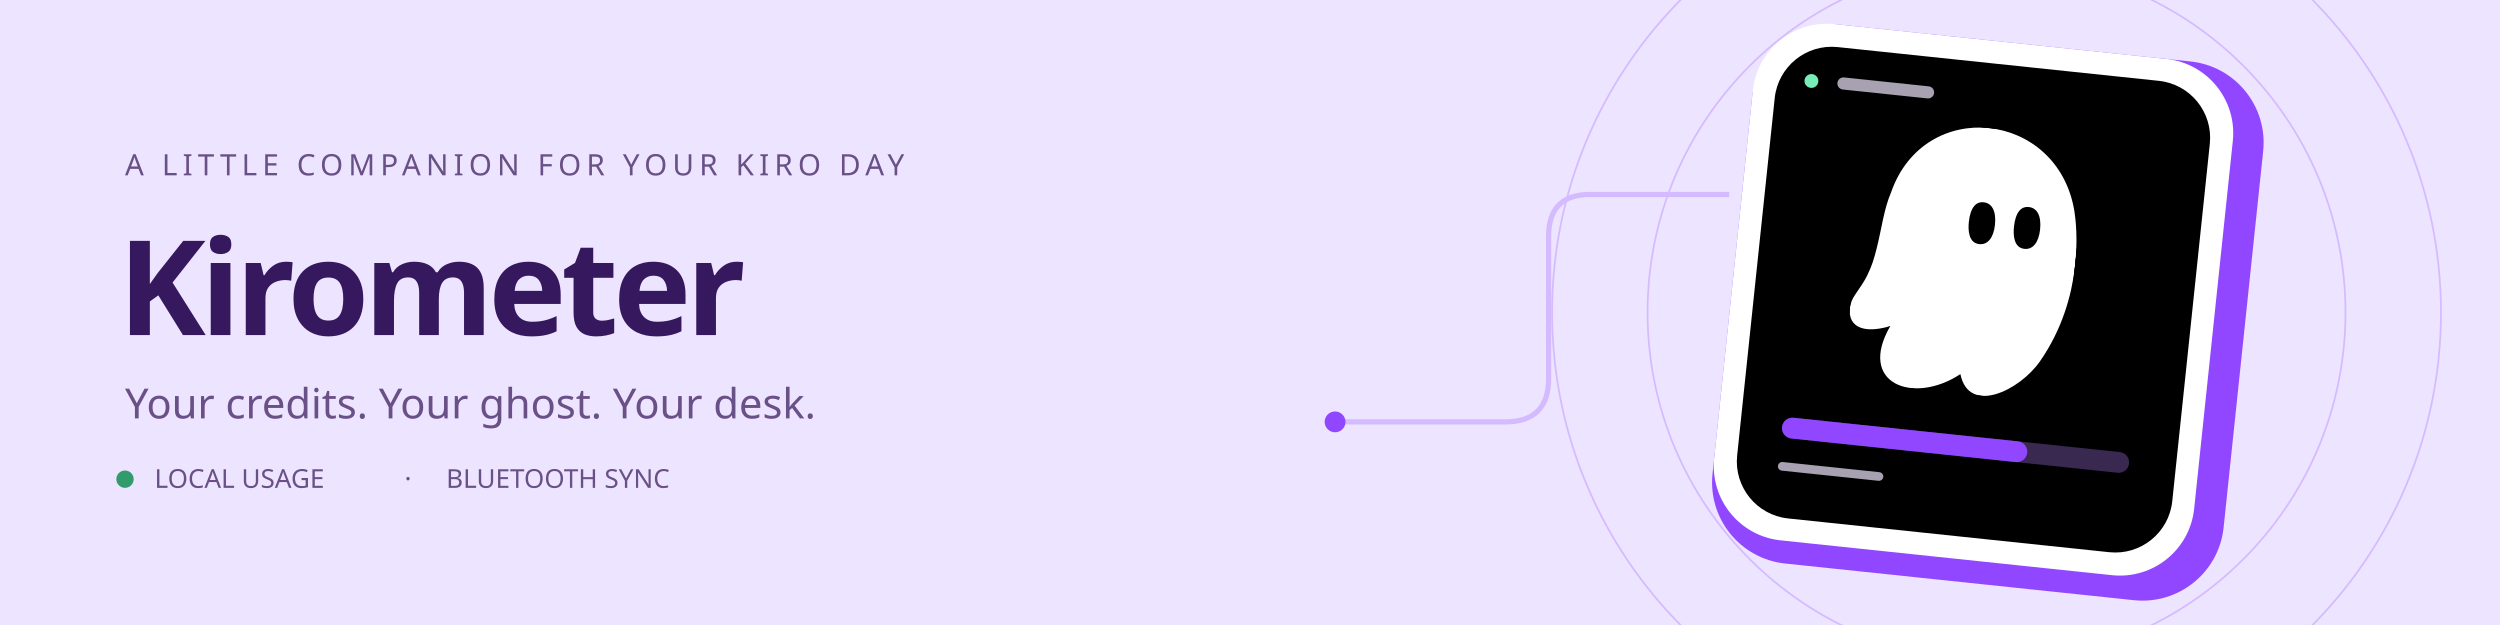
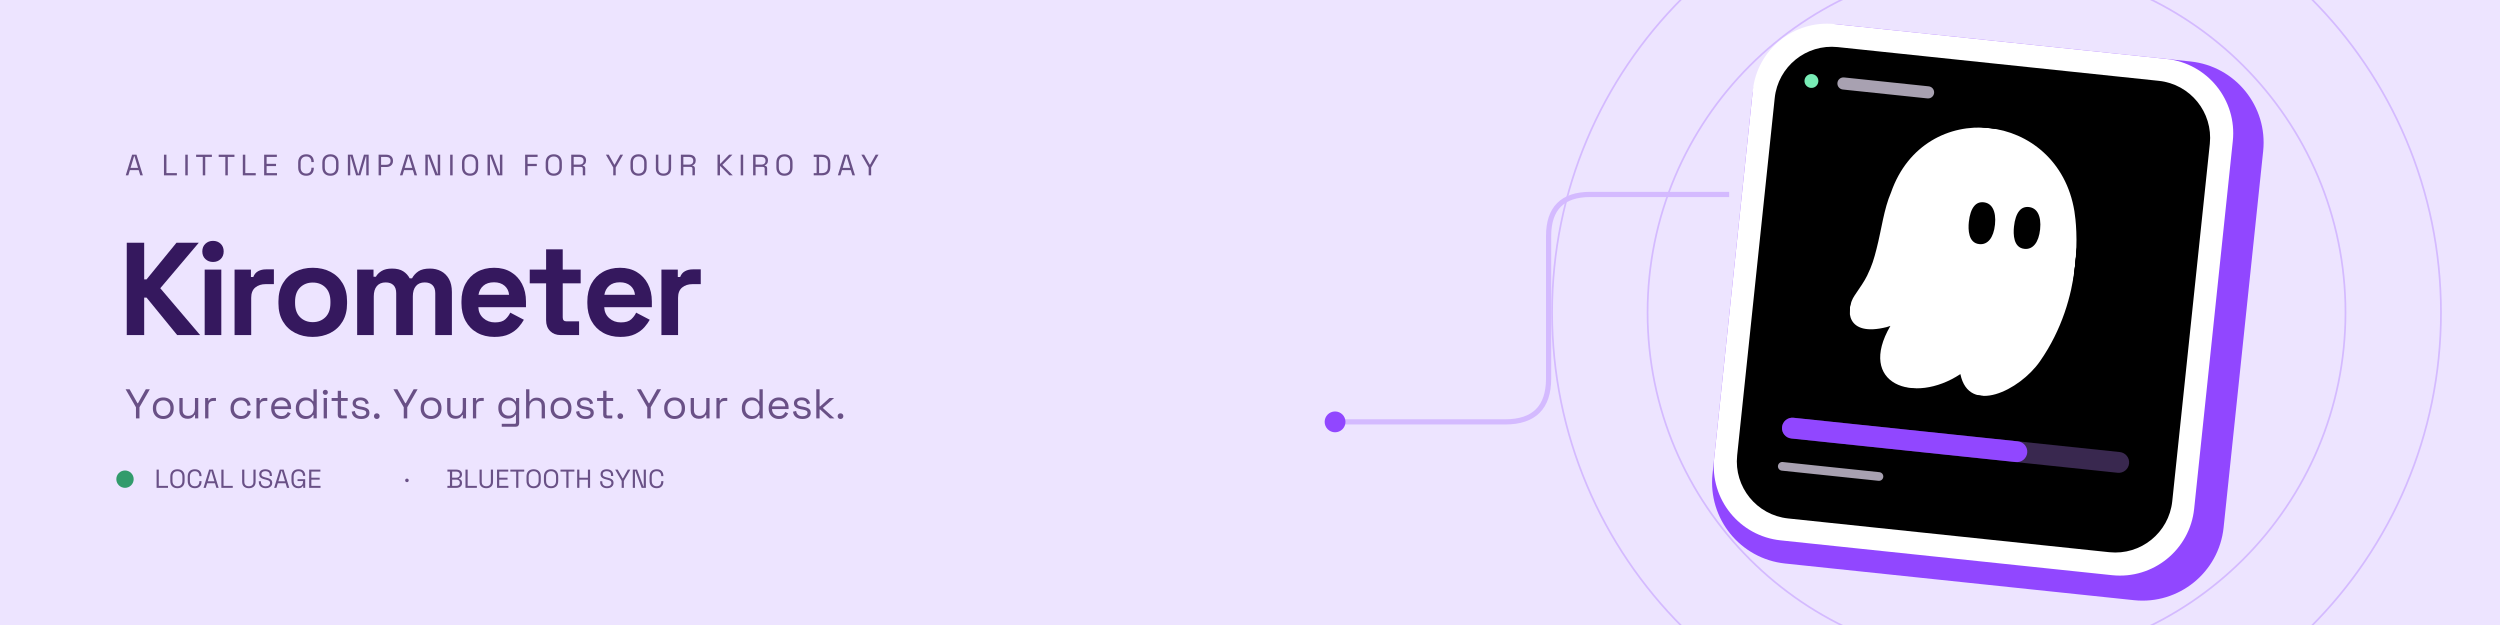
<svg xmlns="http://www.w3.org/2000/svg" viewBox="0 0 1440 360" role="img" aria-label="Kirometer, your credits, your ghost, your desk">
  <rect width="1440" height="360" fill="#ede4ff" />
  <circle cx="1150" cy="180" r="256" fill="none" stroke="#d4baff" />
  <circle cx="1150" cy="180" r="201" fill="none" stroke="#d4baff" />
  <path d="M765 243h102q25 0 25-25V136q0-24 24-24h80" fill="none" stroke="#d4baff" stroke-width="3" />
  <circle cx="769" cy="243" r="6" fill="#9147ff" />
-   <text x="72" y="101" fill="#695086" font-family="system-ui,sans-serif" font-size="17" letter-spacing="3">A LITTLE COMPANION FOR YOUR KIRO DAY</text>
-   <text x="68" y="193" fill="#35185e" font-family="system-ui,sans-serif" font-weight="650" font-size="76" letter-spacing="-3">Kirometer</text>
-   <text x="72" y="241" fill="#695086" font-family="system-ui,sans-serif" font-size="24">Your credits. Your ghost. Your desk.</text>
+   <g fill="#695086" aria-label="A LITTLE COMPANION FOR YOUR KIRO DAY" transform="translate(72 101) scale(0.017 -0.017)">
+     <path d="M25 0 241 700H389L605 0H518L464 177H166L112 0ZM188 253H442L322 649H308Z" transform="translate(0 0)" />
+     <path d="M80 0V700H164V76H518V0Z" transform="translate(1239.941 0)" />
+     <path d="M80 0V700H164V0Z" transform="translate(1962.412 0)" />
+     <path d="M252 0V624H27V700H561V624H336V0Z" transform="translate(2382.882 0)" />
+     <path d="M252 0V624H27V700H561V624H336V0Z" transform="translate(3147.353 0)" />
+     <path d="M80 0V700H164V76H518V0Z" transform="translate(3911.824 0)" />
+     <path d="M80 0V700H511V624H164V390H483V314H164V76H516V0Z" transform="translate(4634.294 0)" />
+     <path d="M333 -14Q208 -14 134.0 58.5Q60 131 60 270V430Q60 569 134.0 641.5Q208 714 333 714Q457 714 523.5 645.0Q590 576 590 456V451H507V459Q507 538 464.5 588.5Q422 639 333 639Q244 639 194.0 584.5Q144 530 144 432V268Q144 170 194.0 115.5Q244 61 333 61Q422 61 464.5 111.5Q507 162 507 241V257H590V244Q590 124 523.5 55.0Q457 -14 333 -14Z" transform="translate(5807.235 0)" />
+     <path d="M334 -14Q209 -14 134.5 58.5Q60 131 60 270V430Q60 569 134.5 641.5Q209 714 334 714Q460 714 534.5 641.5Q609 569 609 430V270Q609 131 534.5 58.5Q460 -14 334 -14ZM334 61Q425 61 475.0 115.5Q525 170 525 267V433Q525 530 475.0 584.5Q425 639 334 639Q244 639 194.0 584.5Q144 530 144 433V267Q144 170 194.0 115.5Q244 61 334 61Z" transform="translate(6625.706 0)" />
+     <path d="M80 0V700H240L426 53H439L625 700H785V0H704V645H690L505 0H360L175 645H161V0Z" transform="translate(7471.176 0)" />
+     <path d="M80 0V700H348Q410 700 460.0 676.0Q510 652 539.0 606.5Q568 561 568 497V484Q568 421 538.5 375.5Q509 330 459.0 306.0Q409 282 348 282H164V0ZM164 358H339Q406 358 445.0 391.5Q484 425 484 486V496Q484 557 445.5 590.5Q407 624 339 624H164Z" transform="translate(8512.647 0)" />
+     <path d="M25 0 241 700H389L605 0H518L464 177H166L112 0ZM188 253H442L322 649H308Z" transform="translate(9290.118 0)" />
+     <path d="M80 0V700H243L487 53H500V700H583V0H420L177 648H163V0Z" transform="translate(10096.588 0)" />
+     <path d="M80 0V700H164V0Z" transform="translate(10937.059 0)" />
+     <path d="M334 -14Q209 -14 134.5 58.5Q60 131 60 270V430Q60 569 134.5 641.5Q209 714 334 714Q460 714 534.5 641.5Q609 569 609 430V270Q609 131 534.5 58.5Q460 -14 334 -14ZM334 61Q425 61 475.0 115.5Q525 170 525 267V433Q525 530 475.0 584.5Q425 639 334 639Q244 639 194.0 584.5Q144 530 144 433V267Q144 170 194.0 115.5Q244 61 334 61Z" transform="translate(11357.529 0)" />
+     <path d="M80 0V700H243L487 53H500V700H583V0H420L177 648H163V0Z" transform="translate(12203 0)" />
+     <path d="M80 0V700H503V624H164V389H476V313H164V0Z" transform="translate(13476.941 0)" />
+     <path d="M334 -14Q209 -14 134.5 58.5Q60 131 60 270V430Q60 569 134.5 641.5Q209 714 334 714Q460 714 534.5 641.5Q609 569 609 430V270Q609 131 534.5 58.5Q460 -14 334 -14ZM334 61Q425 61 475.0 115.5Q525 170 525 267V433Q525 530 475.0 584.5Q425 639 334 639Q244 639 194.0 584.5Q144 530 144 433V267Q144 170 194.0 115.5Q244 61 334 61Z" transform="translate(14193.412 0)" />
+     <path d="M80 0V700H363Q428 700 477.5 677.5Q527 655 555.0 613.5Q583 572 583 514V503Q583 434 550.0 394.0Q517 354 472 340V326Q508 324 531.5 302.0Q555 280 555 235V0H472V225Q472 287 406 287H164V0ZM164 363H355Q423 363 461.0 396.5Q499 430 499 490V497Q499 558 462.0 591.0Q425 624 355 624H164Z" transform="translate(15038.882 0)" />
+     <path d="M263 0V267L14 700H110L298 365H312L500 700H596L347 267V0Z" transform="translate(16279.824 0)" />
+     <path d="M334 -14Q209 -14 134.5 58.5Q60 131 60 270V430Q60 569 134.5 641.5Q209 714 334 714Q460 714 534.5 641.5Q609 569 609 430V270Q609 131 534.5 58.5Q460 -14 334 -14ZM334 61Q425 61 475.0 115.5Q525 170 525 267V433Q525 530 475.0 584.5Q425 639 334 639Q244 639 194.0 584.5Q144 530 144 433V267Q144 170 194.0 115.5Q244 61 334 61Z" transform="translate(17066.294 0)" />
+     <path d="M333 -14Q216 -14 145.5 49.0Q75 112 75 234V700H159V233Q159 148 204.5 104.5Q250 61 333 61Q417 61 462.5 104.5Q508 148 508 233V700H592V234Q592 112 521.0 49.0Q450 -14 333 -14Z" transform="translate(17911.765 0)" />
+     <path d="M80 0V700H363Q428 700 477.5 677.5Q527 655 555.0 613.5Q583 572 583 514V503Q583 434 550.0 394.0Q517 354 472 340V326Q508 324 531.5 302.0Q555 280 555 235V0H472V225Q472 287 406 287H164V0ZM164 363H355Q423 363 461.0 396.5Q499 430 499 490V497Q499 558 462.0 591.0Q425 624 355 624H164Z" transform="translate(18754.235 0)" />
+     <path d="M80 0V700H164V395H178L474 700H586L245 354L598 0H483L178 311H164V0Z" transform="translate(19995.176 0)" />
+     <path d="M80 0V700H164V0Z" transform="translate(20781.647 0)" />
+     <path d="M80 0V700H363Q428 700 477.5 677.5Q527 655 555.0 613.5Q583 572 583 514V503Q583 434 550.0 394.0Q517 354 472 340V326Q508 324 531.5 302.0Q555 280 555 235V0H472V225Q472 287 406 287H164V0ZM164 363H355Q423 363 461.0 396.5Q499 430 499 490V497Q499 558 462.0 591.0Q425 624 355 624H164Z" transform="translate(21202.118 0)" />
+     <path d="M334 -14Q209 -14 134.5 58.5Q60 131 60 270V430Q60 569 134.5 641.5Q209 714 334 714Q460 714 534.5 641.5Q609 569 609 430V270Q609 131 534.5 58.5Q460 -14 334 -14ZM334 61Q425 61 475.0 115.5Q525 170 525 267V433Q525 530 475.0 584.5Q425 639 334 639Q244 639 194.0 584.5Q144 530 144 433V267Q144 170 194.0 115.5Q244 61 334 61Z" transform="translate(22009.588 0)" />
+     <path d="M47 0V75H145V625H47V700H320Q458 700 533.5 630.0Q609 560 609 415V285Q609 139 533.5 69.5Q458 0 320 0ZM229 76H320Q421 76 473.5 125.5Q526 175 526 281V418Q526 524 473.5 573.5Q421 623 320 623H229Z" transform="translate(23288.529 0)" />
+     <path d="M25 0 241 700H389L605 0H518L464 177H166L112 0ZM188 253H442L322 649H308Z" transform="translate(24128 0)" />
+     <path d="M263 0V267L14 700H110L298 365H312L500 700H596L347 267V0Z" transform="translate(24934.471 0)" />
+   </g>
+   <g fill="#35185e" aria-label="Kirometer" transform="translate(68 193) scale(0.076 -0.076)">
+     <path d="M66 0V700H198V422H216L443 700H612L320 355L622 0H448L216 284H198V0Z" transform="translate(0 0)" />
+     <path d="M70 0V496H196V0ZM133 554Q99 554 75.5 576.0Q52 598 52 634Q52 670 75.5 692.0Q99 714 133 714Q168 714 191.0 692.0Q214 670 214 634Q214 598 191.0 576.0Q168 554 133 554Z" transform="translate(586.5263 0)" />
+     <path d="M70 0V496H194V440H212Q223 470 248.5 484.0Q274 498 308 498H368V386H306Q258 386 227.0 360.5Q196 335 196 282V0Z" transform="translate(813.0526 0)" />
+     <path d="M306 -14Q232 -14 173.0 16.0Q114 46 80.0 103.0Q46 160 46 240V256Q46 336 80.0 393.0Q114 450 173.0 480.0Q232 510 306 510Q380 510 439.0 480.0Q498 450 532.0 393.0Q566 336 566 256V240Q566 160 532.0 103.0Q498 46 439.0 16.0Q380 -14 306 -14ZM306 98Q364 98 402.0 135.5Q440 173 440 243V253Q440 323 402.5 360.5Q365 398 306 398Q248 398 210.0 360.5Q172 323 172 253V243Q172 173 210.0 135.5Q248 98 306 98Z" transform="translate(1169.579 0)" />
+     <path d="M70 0V496H194V442H212Q225 467 255.0 485.5Q285 504 334 504Q387 504 419.0 483.5Q451 463 468 430H486Q503 462 534.0 483.0Q565 504 622 504Q668 504 705.5 484.5Q743 465 765.5 425.5Q788 386 788 326V0H662V317Q662 358 641.0 378.5Q620 399 582 399Q539 399 515.5 371.5Q492 344 492 293V0H366V317Q366 358 345.0 378.5Q324 399 286 399Q243 399 219.5 371.5Q196 344 196 293V0Z" transform="translate(1742.105 0)" />
+     <path d="M296 -14Q222 -14 165.5 17.5Q109 49 77.5 106.5Q46 164 46 242V254Q46 332 77.0 389.5Q108 447 164.0 478.5Q220 510 294 510Q367 510 421.0 477.5Q475 445 505.0 387.5Q535 330 535 254V211H174Q176 160 212.0 128.0Q248 96 300 96Q353 96 378.0 119.0Q403 142 416 170L519 116Q505 90 478.5 59.5Q452 29 408.0 7.5Q364 -14 296 -14ZM175 305H407Q403 348 372.5 374.0Q342 400 293 400Q242 400 212.0 374.0Q182 348 175 305Z" transform="translate(2556.632 0)" />
+     <path d="M260 0Q211 0 180.5 30.5Q150 61 150 112V392H26V496H150V650H276V496H412V392H276V134Q276 104 304 104H400V0Z" transform="translate(3094.158 0)" />
+     <path d="M296 -14Q222 -14 165.5 17.5Q109 49 77.5 106.5Q46 164 46 242V254Q46 332 77.0 389.5Q108 447 164.0 478.5Q220 510 294 510Q367 510 421.0 477.5Q475 445 505.0 387.5Q535 330 535 254V211H174Q176 160 212.0 128.0Q248 96 300 96Q353 96 378.0 119.0Q403 142 416 170L519 116Q505 90 478.5 59.5Q452 29 408.0 7.5Q364 -14 296 -14ZM175 305H407Q403 348 372.5 374.0Q342 400 293 400Q242 400 212.0 374.0Q182 348 175 305Z" transform="translate(3510.684 0)" />
+     <path d="M70 0V496H194V440H212Q223 470 248.5 484.0Q274 498 308 498H368V386H306Q258 386 227.0 360.5Q196 335 196 282V0Z" transform="translate(4048.211 0)" />
+   </g>
+   <g fill="#695086" aria-label="Your credits. Your ghost. Your desk." transform="translate(72 241) scale(0.024 -0.024)">
+     <path d="M263 0V267L14 700H110L298 365H312L500 700H596L347 267V0Z" transform="translate(0 0)" />
+     <path d="M309 -14Q235 -14 178.5 17.0Q122 48 90.5 104.5Q59 161 59 238V251Q59 327 90.5 384.0Q122 441 178.5 472.0Q235 503 309 503Q383 503 439.5 472.0Q496 441 527.5 384.0Q559 327 559 251V238Q559 161 527.5 104.5Q496 48 439.5 17.0Q383 -14 309 -14ZM309 57Q386 57 433.0 106.5Q480 156 480 240V249Q480 333 433.5 382.5Q387 432 309 432Q231 432 184.5 382.5Q138 333 138 249V240Q138 156 184.5 106.5Q231 57 309 57Z" transform="translate(610.0 0)" />
+     <path d="M270 -9Q216 -9 172.0 14.0Q128 37 102.5 82.0Q77 127 77 193V489H156V199Q156 126 192.5 93.0Q229 60 291 60Q361 60 406.0 106.0Q451 152 451 243V489H530V0H453V83H439Q423 48 384.0 19.5Q345 -9 270 -9Z" transform="translate(1228.0 0)" />
+     <path d="M83 0V489H160V429H174Q198 491 285 491H343V419H280Q226 419 194.0 389.5Q162 360 162 298V0Z" transform="translate(1840.0 0)" />
+     <path d="M308 -14Q237 -14 180.5 16.5Q124 47 91.5 103.5Q59 160 59 239V250Q59 329 91.5 385.5Q124 442 180.5 472.5Q237 503 308 503Q378 503 427.5 476.5Q477 450 505.5 407.5Q534 365 542 316L465 300Q458 354 420.0 393.0Q382 432 309 432Q260 432 221.5 410.0Q183 388 160.5 347.0Q138 306 138 249V240Q138 183 160.5 142.0Q183 101 221.5 79.0Q260 57 309 57Q382 57 420.5 95.0Q459 133 468 189L546 172Q535 123 506.0 80.5Q477 38 427.5 12.0Q378 -14 308 -14Z" transform="translate(2474.0 0)" />
+     <path d="M83 0V489H160V429H174Q198 491 285 491H343V419H280Q226 419 194.0 389.5Q162 360 162 298V0Z" transform="translate(3072.0 0)" />
+     <path d="M307 -14Q233 -14 177.0 17.5Q121 49 90.0 106.0Q59 163 59 238V250Q59 326 90.0 383.0Q121 440 176.0 471.5Q231 503 302 503Q371 503 424.0 473.0Q477 443 507.0 388.5Q537 334 537 260V224H139Q141 145 188.5 100.5Q236 56 309 56Q372 56 406.0 84.5Q440 113 458 154L526 121Q511 90 485.0 59.0Q459 28 416.0 7.0Q373 -14 307 -14ZM140 289H457Q453 357 410.5 395.0Q368 433 302 433Q235 433 192.0 395.0Q149 357 140 289Z" transform="translate(3449.0 0)" />
+     <path d="M290 -14Q226 -14 173.5 16.5Q121 47 90.0 103.0Q59 159 59 238V251Q59 329 90.0 385.5Q121 442 173.5 472.5Q226 503 290 503Q366 503 408.0 474.5Q450 446 468 412H482V700H561V0H484V81H470Q450 44 408.0 15.0Q366 -14 290 -14ZM311 56Q386 56 434.0 104.5Q482 153 482 240V249Q482 336 434.0 384.5Q386 433 311 433Q235 433 187.0 384.5Q139 336 139 249V240Q139 153 187.5 104.5Q236 56 311 56Z" transform="translate(4041.0 0)" />
+     <path d="M83 0V489H162V0ZM123 565Q97 565 79.5 582.0Q62 599 62 625Q62 652 79.5 669.0Q97 686 123 686Q149 686 166.0 669.0Q183 652 183 625Q183 599 166.0 582.0Q149 565 123 565Z" transform="translate(4685.0 0)" />
+     <path d="M263 0Q221 0 198.5 23.0Q176 46 176 86V420H29V489H176V663H255V489H415V420H255V99Q255 69 284 69H393V0Z" transform="translate(4930.0 0)" />
+     <path d="M280 -14Q188 -14 126.0 28.0Q64 70 51 161L126 178Q133 130 155.5 102.5Q178 75 210.5 63.5Q243 52 280 52Q335 52 367.0 73.5Q399 95 399 133Q399 171 368.5 186.5Q338 202 285 212L244 219Q196 227 157.5 244.0Q119 261 96.0 290.0Q73 319 73 363Q73 429 124.0 466.0Q175 503 259 503Q342 503 393.5 465.5Q445 428 460 360L386 341Q377 394 343.0 415.5Q309 437 259 437Q209 437 180.0 418.0Q151 399 151 364Q151 329 178.5 312.5Q206 296 252 288L293 281Q345 272 386.5 256.5Q428 241 452.5 212.0Q477 183 477 136Q477 64 423.5 25.0Q370 -14 280 -14Z" transform="translate(5390.0 0)" />
+     <path d="M126 -14Q97 -14 77.5 5.0Q58 24 58 54Q58 84 77.5 103.0Q97 122 126 122Q156 122 175.0 103.0Q194 84 194 54Q194 24 175.0 5.0Q156 -14 126 -14Z" transform="translate(5917.0 0)" />
+     <path d="M263 0V267L14 700H110L298 365H312L500 700H596L347 267V0Z" transform="translate(6427.0 0)" />
+     <path d="M309 -14Q235 -14 178.5 17.0Q122 48 90.5 104.5Q59 161 59 238V251Q59 327 90.5 384.0Q122 441 178.5 472.0Q235 503 309 503Q383 503 439.5 472.0Q496 441 527.5 384.0Q559 327 559 251V238Q559 161 527.5 104.5Q496 48 439.5 17.0Q383 -14 309 -14ZM309 57Q386 57 433.0 106.5Q480 156 480 240V249Q480 333 433.5 382.5Q387 432 309 432Q231 432 184.5 382.5Q138 333 138 249V240Q138 156 184.5 106.5Q231 57 309 57Z" transform="translate(7037.0 0)" />
+     <path d="M270 -9Q216 -9 172.0 14.0Q128 37 102.5 82.0Q77 127 77 193V489H156V199Q156 126 192.5 93.0Q229 60 291 60Q361 60 406.0 106.0Q451 152 451 243V489H530V0H453V83H439Q423 48 384.0 19.5Q345 -9 270 -9Z" transform="translate(7655.0 0)" />
+     <path d="M83 0V489H160V429H174Q198 491 285 491H343V419H280Q226 419 194.0 389.5Q162 360 162 298V0Z" transform="translate(8267.0 0)" />
+     <path d="M59 242V256Q59 333 90.0 388.0Q121 443 173.5 473.0Q226 503 290 503Q367 503 408.5 473.5Q450 444 470 408H484V489H559V-114Q559 -154 537.0 -177.0Q515 -200 473 -200H141V-130H452Q482 -130 482 -100V86H468Q456 64 434.0 43.0Q412 22 377.0 8.5Q342 -5 290 -5Q226 -5 173.5 25.0Q121 55 90.0 110.5Q59 166 59 242ZM311 65Q386 65 434.0 112.5Q482 160 482 245V253Q482 338 434.0 385.5Q386 433 311 433Q235 433 187.0 385.5Q139 338 139 253V245Q139 160 187.5 112.5Q236 65 311 65Z" transform="translate(8901.0 0)" />
+     <path d="M83 0V700H162V411H176Q187 432 207.0 452.0Q227 472 259.5 485.0Q292 498 342 498Q396 498 440.0 474.5Q484 451 510.0 406.0Q536 361 536 296V0H457V290Q457 363 420.5 396.0Q384 429 322 429Q252 429 207.0 382.5Q162 336 162 246V0Z" transform="translate(9543.0 0)" />
+     <path d="M309 -14Q235 -14 178.5 17.0Q122 48 90.5 104.5Q59 161 59 238V251Q59 327 90.5 384.0Q122 441 178.5 472.0Q235 503 309 503Q383 503 439.5 472.0Q496 441 527.5 384.0Q559 327 559 251V238Q559 161 527.5 104.5Q496 48 439.5 17.0Q383 -14 309 -14ZM309 57Q386 57 433.0 106.5Q480 156 480 240V249Q480 333 433.5 382.5Q387 432 309 432Q231 432 184.5 382.5Q138 333 138 249V240Q138 156 184.5 106.5Q231 57 309 57Z" transform="translate(10156.0 0)" />
+     <path d="M280 -14Q188 -14 126.0 28.0Q64 70 51 161L126 178Q133 130 155.5 102.5Q178 75 210.5 63.5Q243 52 280 52Q335 52 367.0 73.5Q399 95 399 133Q399 171 368.5 186.5Q338 202 285 212L244 219Q196 227 157.5 244.0Q119 261 96.0 290.0Q73 319 73 363Q73 429 124.0 466.0Q175 503 259 503Q342 503 393.5 465.5Q445 428 460 360L386 341Q377 394 343.0 415.5Q309 437 259 437Q209 437 180.0 418.0Q151 399 151 364Q151 329 178.5 312.5Q206 296 252 288L293 281Q345 272 386.5 256.5Q428 241 452.5 212.0Q477 183 477 136Q477 64 423.5 25.0Q370 -14 280 -14Z" transform="translate(10774.0 0)" />
+     <path d="M263 0Q221 0 198.5 23.0Q176 46 176 86V420H29V489H176V663H255V489H415V420H255V99Q255 69 284 69H393V0Z" transform="translate(11301.0 0)" />
+     <path d="M126 -14Q97 -14 77.5 5.0Q58 24 58 54Q58 84 77.5 103.0Q97 122 126 122Q156 122 175.0 103.0Q194 84 194 54Q194 24 175.0 5.0Q156 -14 126 -14Z" transform="translate(11761.0 0)" />
+     <path d="M263 0V267L14 700H110L298 365H312L500 700H596L347 267V0Z" transform="translate(12271.0 0)" />
+     <path d="M309 -14Q235 -14 178.5 17.0Q122 48 90.5 104.5Q59 161 59 238V251Q59 327 90.5 384.0Q122 441 178.5 472.0Q235 503 309 503Q383 503 439.5 472.0Q496 441 527.5 384.0Q559 327 559 251V238Q559 161 527.5 104.5Q496 48 439.5 17.0Q383 -14 309 -14ZM309 57Q386 57 433.0 106.5Q480 156 480 240V249Q480 333 433.5 382.5Q387 432 309 432Q231 432 184.5 382.5Q138 333 138 249V240Q138 156 184.5 106.5Q231 57 309 57Z" transform="translate(12881.0 0)" />
+     <path d="M270 -9Q216 -9 172.0 14.0Q128 37 102.5 82.0Q77 127 77 193V489H156V199Q156 126 192.5 93.0Q229 60 291 60Q361 60 406.0 106.0Q451 152 451 243V489H530V0H453V83H439Q423 48 384.0 19.5Q345 -9 270 -9Z" transform="translate(13499.0 0)" />
+     <path d="M83 0V489H160V429H174Q198 491 285 491H343V419H280Q226 419 194.0 389.5Q162 360 162 298V0Z" transform="translate(14111.0 0)" />
+     <path d="M290 -14Q226 -14 173.5 16.5Q121 47 90.0 103.0Q59 159 59 238V251Q59 329 90.0 385.5Q121 442 173.5 472.5Q226 503 290 503Q366 503 408.0 474.5Q450 446 468 412H482V700H561V0H484V81H470Q450 44 408.0 15.0Q366 -14 290 -14ZM311 56Q386 56 434.0 104.5Q482 153 482 240V249Q482 336 434.0 384.5Q386 433 311 433Q235 433 187.0 384.5Q139 336 139 249V240Q139 153 187.5 104.5Q236 56 311 56Z" transform="translate(14745.0 0)" />
+     <path d="M307 -14Q233 -14 177.0 17.5Q121 49 90.0 106.0Q59 163 59 238V250Q59 326 90.0 383.0Q121 440 176.0 471.5Q231 503 302 503Q371 503 424.0 473.0Q477 443 507.0 388.5Q537 334 537 260V224H139Q141 145 188.5 100.5Q236 56 309 56Q372 56 406.0 84.5Q440 113 458 154L526 121Q511 90 485.0 59.0Q459 28 416.0 7.0Q373 -14 307 -14ZM140 289H457Q453 357 410.5 395.0Q368 433 302 433Q235 433 192.0 395.0Q149 357 140 289Z" transform="translate(15389.0 0)" />
+     <path d="M280 -14Q188 -14 126.0 28.0Q64 70 51 161L126 178Q133 130 155.5 102.5Q178 75 210.5 63.5Q243 52 280 52Q335 52 367.0 73.5Q399 95 399 133Q399 171 368.5 186.5Q338 202 285 212L244 219Q196 227 157.5 244.0Q119 261 96.0 290.0Q73 319 73 363Q73 429 124.0 466.0Q175 503 259 503Q342 503 393.5 465.5Q445 428 460 360L386 341Q377 394 343.0 415.5Q309 437 259 437Q209 437 180.0 418.0Q151 399 151 364Q151 329 178.5 312.5Q206 296 252 288L293 281Q345 272 386.5 256.5Q428 241 452.5 212.0Q477 183 477 136Q477 64 423.5 25.0Q370 -14 280 -14Z" transform="translate(15981.0 0)" />
+     <path d="M83 0V700H162V288H176L400 489H510L239 251L518 0H409L176 213H162V0Z" transform="translate(16508.0 0)" />
+     <path d="M126 -14Q97 -14 77.5 5.0Q58 24 58 54Q58 84 77.5 103.0Q97 122 126 122Q156 122 175.0 103.0Q194 84 194 54Q194 24 175.0 5.0Q156 -14 126 -14Z" transform="translate(17046.0 0)" />
+   </g>
  <g transform="translate(72 281)">
    <circle cy="-5" r="5" fill="#329b6c" />
-     <text x="17" fill="#695086" font-family="system-ui,sans-serif" font-size="15">LOCAL USAGE</text>
-     <text x="161" fill="#695086" font-family="system-ui,sans-serif" font-size="15">·</text>
-     <text x="185" fill="#695086" font-family="system-ui,sans-serif" font-size="15">BLUETOOTH SYNC</text>
+     <g fill="#695086" aria-label="LOCAL USAGE" transform="translate(17 0) scale(0.015 -0.015)">
+       <path d="M80 0V700H164V76H518V0Z" transform="translate(0 0)" />
+       <path d="M334 -14Q209 -14 134.5 58.5Q60 131 60 270V430Q60 569 134.5 641.5Q209 714 334 714Q460 714 534.5 641.5Q609 569 609 430V270Q609 131 534.5 58.5Q460 -14 334 -14ZM334 61Q425 61 475.0 115.5Q525 170 525 267V433Q525 530 475.0 584.5Q425 639 334 639Q244 639 194.0 584.5Q144 530 144 433V267Q144 170 194.0 115.5Q244 61 334 61Z" transform="translate(546.0 0)" />
+       <path d="M333 -14Q208 -14 134.0 58.5Q60 131 60 270V430Q60 569 134.0 641.5Q208 714 333 714Q457 714 523.5 645.0Q590 576 590 456V451H507V459Q507 538 464.5 588.5Q422 639 333 639Q244 639 194.0 584.5Q144 530 144 432V268Q144 170 194.0 115.5Q244 61 333 61Q422 61 464.5 111.5Q507 162 507 241V257H590V244Q590 124 523.5 55.0Q457 -14 333 -14Z" transform="translate(1215.0 0)" />
+       <path d="M25 0 241 700H389L605 0H518L464 177H166L112 0ZM188 253H442L322 649H308Z" transform="translate(1857.0 0)" />
+       <path d="M80 0V700H164V76H518V0Z" transform="translate(2487.0 0)" />
+       <path d="M333 -14Q216 -14 145.5 49.0Q75 112 75 234V700H159V233Q159 148 204.5 104.5Q250 61 333 61Q417 61 462.5 104.5Q508 148 508 233V700H592V234Q592 112 521.0 49.0Q450 -14 333 -14Z" transform="translate(3290.0 0)" />
+       <path d="M313 -14Q237 -14 177.0 13.0Q117 40 82.5 94.5Q48 149 48 231V252H131V231Q131 143 181.5 101.0Q232 59 313 59Q395 59 438.0 96.0Q481 133 481 189Q481 228 461.5 251.0Q442 274 407.0 288.5Q372 303 325 314L273 327Q211 342 164.0 365.0Q117 388 91.0 426.0Q65 464 65 523Q65 582 94.5 625.0Q124 668 177.5 691.0Q231 714 301 714Q372 714 428.0 690.0Q484 666 517.0 617.5Q550 569 550 498V456H467V498Q467 574 420.0 607.5Q373 641 301 641Q232 641 190.0 610.5Q148 580 148 524Q148 468 187.0 443.0Q226 418 296 401L348 388Q408 374 457.0 351.5Q506 329 535.0 291.0Q564 253 564 191Q564 129 533.0 83.0Q502 37 445.5 11.5Q389 -14 313 -14Z" transform="translate(3956.0 0)" />
+       <path d="M25 0 241 700H389L605 0H518L464 177H166L112 0ZM188 253H442L322 649H308Z" transform="translate(4569.0 0)" />
+       <path d="M324 -14Q246 -14 186.5 18.5Q127 51 93.5 114.0Q60 177 60 270V430Q60 569 134.0 641.5Q208 714 333 714Q457 714 522.0 646.0Q587 578 587 464V459H504V466Q504 540 463.0 589.5Q422 639 333 639Q244 639 194.0 584.5Q144 530 144 432V268Q144 170 194.0 115.5Q244 61 334 61Q422 61 463.5 111.0Q505 161 505 244V261H293V333H587V0H511V76H497Q486 53 466.0 32.5Q446 12 412.0 -1.0Q378 -14 324 -14Z" transform="translate(5199.0 0)" />
+       <path d="M80 0V700H511V624H164V390H483V314H164V76H516V0Z" transform="translate(5859.0 0)" />
+     </g>
+     <g fill="#695086" aria-label="·" transform="translate(161 0) scale(0.015 -0.015)">
+       <path d="M93 219Q64 219 44.5 238.0Q25 257 25 287Q25 317 44.5 336.0Q64 355 93 355Q123 355 142.0 336.0Q161 317 161 287Q161 257 142.0 238.0Q123 219 93 219Z" transform="translate(0 0)" />
+     </g>
+     <g fill="#695086" aria-label="BLUETOOTH SYNC" transform="translate(185 0) scale(0.015 -0.015)">
+       <path d="M47 0V75H145V625H47V700H398Q459 700 506.0 678.0Q553 656 580.0 616.5Q607 577 607 524V516Q607 467 588.5 435.5Q570 404 543.0 386.0Q516 368 492 361V347Q517 341 544.0 323.5Q571 306 589.5 274.0Q608 242 608 193V183Q608 125 580.5 84.5Q553 44 505.5 22.0Q458 0 397 0ZM229 391H391Q452 391 487.5 421.5Q523 452 523 502V512Q523 563 487.5 593.5Q452 624 391 624H229ZM229 76H388Q454 76 489.0 107.0Q524 138 524 191V200Q524 253 489.0 284.0Q454 315 388 315H229Z" transform="translate(0 0)" />
+       <path d="M80 0V700H164V76H518V0Z" transform="translate(661.0 0)" />
+       <path d="M333 -14Q216 -14 145.5 49.0Q75 112 75 234V700H159V233Q159 148 204.5 104.5Q250 61 333 61Q417 61 462.5 104.5Q508 148 508 233V700H592V234Q592 112 521.0 49.0Q450 -14 333 -14Z" transform="translate(1207.0 0)" />
+       <path d="M80 0V700H511V624H164V390H483V314H164V76H516V0Z" transform="translate(1873.0 0)" />
+       <path d="M252 0V624H27V700H561V624H336V0Z" transform="translate(2436.0 0)" />
+       <path d="M334 -14Q209 -14 134.5 58.5Q60 131 60 270V430Q60 569 134.5 641.5Q209 714 334 714Q460 714 534.5 641.5Q609 569 609 430V270Q609 131 534.5 58.5Q460 -14 334 -14ZM334 61Q425 61 475.0 115.5Q525 170 525 267V433Q525 530 475.0 584.5Q425 639 334 639Q244 639 194.0 584.5Q144 530 144 433V267Q144 170 194.0 115.5Q244 61 334 61Z" transform="translate(3024.0 0)" />
+       <path d="M334 -14Q209 -14 134.5 58.5Q60 131 60 270V430Q60 569 134.5 641.5Q209 714 334 714Q460 714 534.5 641.5Q609 569 609 430V270Q609 131 534.5 58.5Q460 -14 334 -14ZM334 61Q425 61 475.0 115.5Q525 170 525 267V433Q525 530 475.0 584.5Q425 639 334 639Q244 639 194.0 584.5Q144 530 144 433V267Q144 170 194.0 115.5Q244 61 334 61Z" transform="translate(3693.0 0)" />
+       <path d="M252 0V624H27V700H561V624H336V0Z" transform="translate(4362.0 0)" />
+       <path d="M80 0V700H164V389H492V700H576V0H492V313H164V0Z" transform="translate(4950.0 0)" />
+       <path d="M313 -14Q237 -14 177.0 13.0Q117 40 82.5 94.5Q48 149 48 231V252H131V231Q131 143 181.5 101.0Q232 59 313 59Q395 59 438.0 96.0Q481 133 481 189Q481 228 461.5 251.0Q442 274 407.0 288.5Q372 303 325 314L273 327Q211 342 164.0 365.0Q117 388 91.0 426.0Q65 464 65 523Q65 582 94.5 625.0Q124 668 177.5 691.0Q231 714 301 714Q372 714 428.0 690.0Q484 666 517.0 617.5Q550 569 550 498V456H467V498Q467 574 420.0 607.5Q373 641 301 641Q232 641 190.0 610.5Q148 580 148 524Q148 468 187.0 443.0Q226 418 296 401L348 388Q408 374 457.0 351.5Q506 329 535.0 291.0Q564 253 564 191Q564 129 533.0 83.0Q502 37 445.5 11.5Q389 -14 313 -14Z" transform="translate(5863.0 0)" />
+       <path d="M263 0V267L14 700H110L298 365H312L500 700H596L347 267V0Z" transform="translate(6476.0 0)" />
+       <path d="M80 0V700H243L487 53H500V700H583V0H420L177 648H163V0Z" transform="translate(7086.0 0)" />
+       <path d="M333 -14Q208 -14 134.0 58.5Q60 131 60 270V430Q60 569 134.0 641.5Q208 714 333 714Q457 714 523.5 645.0Q590 576 590 456V451H507V459Q507 538 464.5 588.5Q422 639 333 639Q244 639 194.0 584.5Q144 530 144 432V268Q144 170 194.0 115.5Q244 61 333 61Q422 61 464.5 111.5Q507 162 507 241V257H590V244Q590 124 523.5 55.0Q457 -14 333 -14Z" transform="translate(7750.0 0)" />
+     </g>
  </g>
  <g transform="translate(997 24) rotate(6 148 156)">
    <rect width="296" height="312" rx="47" fill="#9147ff" />
    <rect x="0" y="0" width="278" height="299" rx="43" fill="#fff" />
    <rect x="13" y="13" width="252" height="273" rx="33" fill="#000" />
    <circle cx="33" cy="34" r="4" fill="#78ecb5" />
    <rect x="48" y="30" width="56" height="7" rx="3.5" fill="#a8a1b1" />
    <g transform="translate(10 49) scale(1.15)">
      <svg x="51" y="1" width="110" height="134" viewBox="272.637 202.793 653.941 795.064">
        <mask id="mask0_1106_4856" style="mask-type:luminance" maskUnits="userSpaceOnUse" x="272" y="202" width="655" height="796">
          <path d="M926.578 202.793H272.637V997.857H926.578V202.793Z" fill="white" />
        </mask>
        <g mask="url(#mask0_1106_4856)">
          <path d="M398.554 818.914C316.315 1001.03 491.477 1046.74 620.672 940.156C658.687 1059.66 801.052 970.473 852.234 877.795C964.787 673.567 919.318 465.357 907.64 422.374C827.637 129.443 427.623 128.946 358.8 423.865C342.651 475.544 342.402 534.18 333.458 595.051C328.986 625.86 325.507 645.488 313.83 677.785C306.873 696.424 297.68 712.819 282.773 740.645C259.915 783.881 269.604 867.113 387.87 823.883L399.051 818.914H398.554Z" fill="white" />
          <path d="M636.123 549.353C603.328 549.353 598.359 510.097 598.359 486.742C598.359 465.623 602.086 448.977 609.293 438.293C615.504 428.852 624.697 424.131 636.123 424.131C647.555 424.131 657.492 428.852 664.447 438.541C672.398 449.474 676.623 466.12 676.623 486.742C676.623 525.998 661.471 549.353 636.375 549.353H636.123Z" fill="black" />
          <path d="M771.24 549.353C738.445 549.353 733.477 510.097 733.477 486.742C733.477 465.623 737.203 448.977 744.41 438.293C750.621 428.852 759.814 424.131 771.24 424.131C782.672 424.131 792.609 428.852 799.564 438.541C807.516 449.474 811.74 466.12 811.74 486.742C811.74 525.998 796.588 549.353 771.492 549.353H771.24Z" fill="black" />
        </g>
      </svg>
    </g>
    <rect x="37" y="228" width="201" height="12" rx="6" fill="#39284f" />
    <rect x="37" y="228" width="142" height="12" rx="6" fill="#9147ff" />
    <rect x="37" y="254" width="61" height="5" rx="2.5" fill="#a8a1b1" />
  </g>
</svg>
